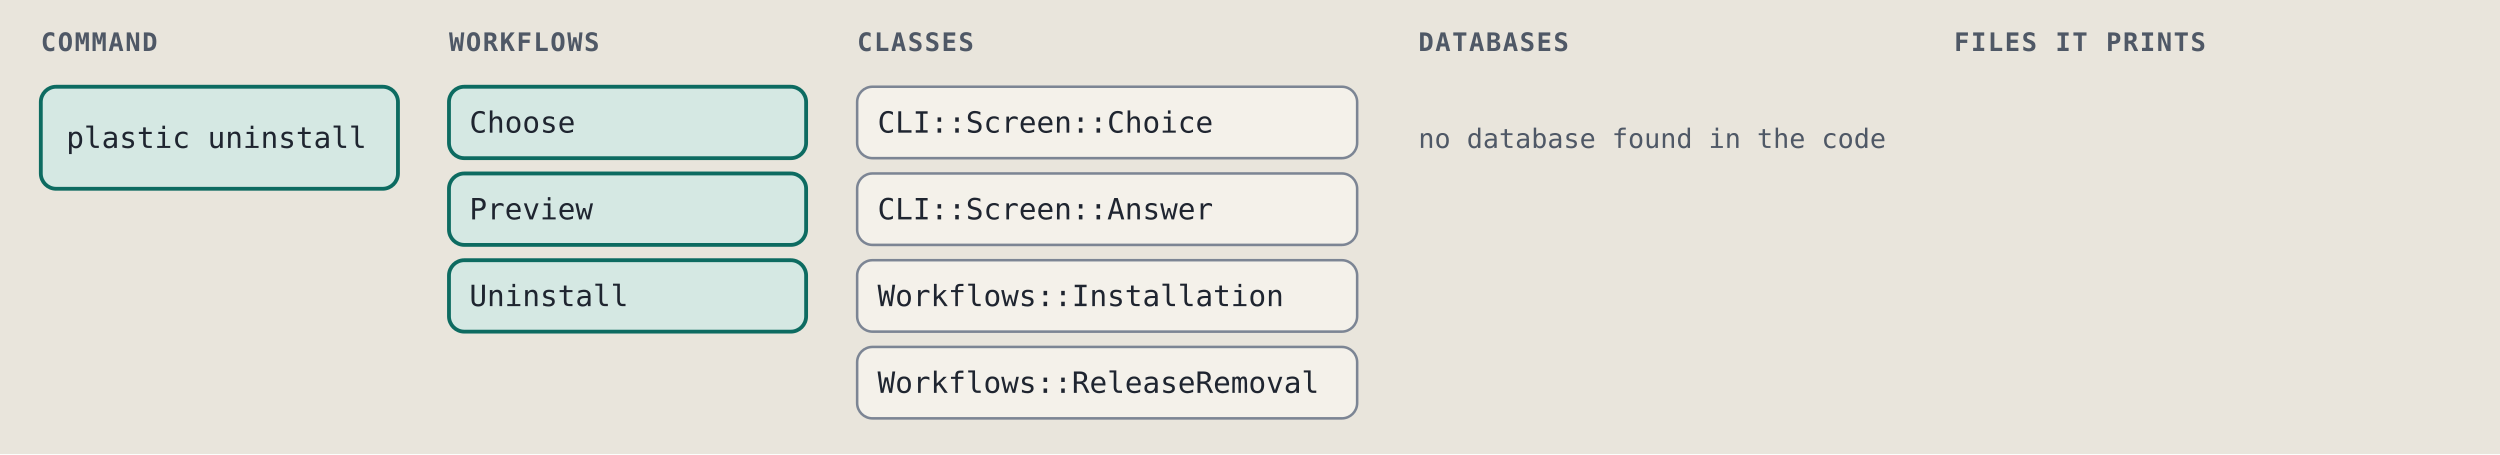
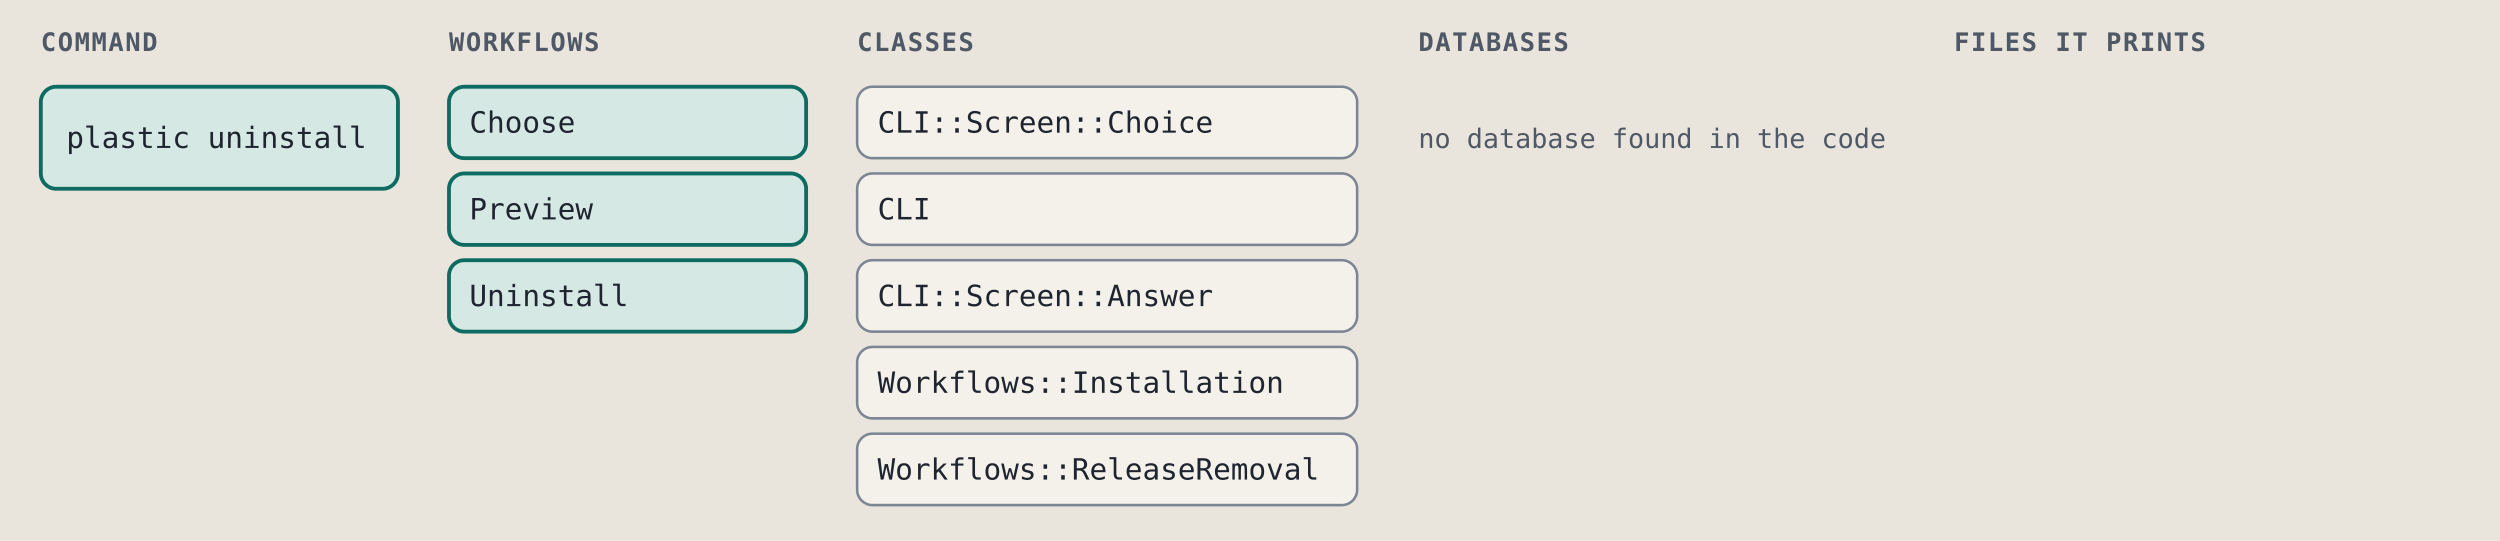
- <svg xmlns="http://www.w3.org/2000/svg" viewBox="0 0 980 178" width="980" height="178" role="img" xml:space="preserve">
+ <svg xmlns="http://www.w3.org/2000/svg" viewBox="0 0 980 212" width="980" height="212" role="img" xml:space="preserve">
  <style>.ground { fill: #e9e5dc; }
.card { fill: #f4f1ea; stroke: #7c8594; stroke-width: 1; }
.lane-code { fill: #d5e8e3; stroke: #0d6b61; stroke-width: 1.5; }
.lane-agent { fill: #f1e2c7; stroke: #9a5508; stroke-width: 1.5; }
.stop-refusal { fill: #e4dcf5; stroke: #5b35b0; stroke-width: 1.2; }
.stop-failure { fill: #f4d9d4; stroke: #a8261b; stroke-width: 1.2; }
.end { fill: #d9e2f0; stroke: #2c4a7a; stroke-width: 1.2; }
.wire { fill: none; stroke: #7c8594; stroke-width: 1.4; }
.wire-read { fill: none; stroke: #7c8594; stroke-width: 1.4; stroke-dasharray: 5 3; }
.wire-refusal { fill: none; stroke: #5b35b0; stroke-width: 1.2; stroke-dasharray: 4 3; }
.wire-failure { fill: none; stroke: #a8261b; stroke-width: 1.2; stroke-dasharray: 4 3; }
.head { fill: #7c8594; }
.t { fill: #1f2530; font: 12px "IBM Plex Sans", system-ui, -apple-system, "Segoe UI", sans-serif; }
.tb { fill: #1f2530; font: 600 13px "IBM Plex Sans", system-ui, -apple-system, "Segoe UI", sans-serif; }
.tm { fill: #1f2530; font: 11.5px "IBM Plex Mono", ui-monospace, Menlo, Consolas, monospace; }
.tag { font: 600 10px "IBM Plex Mono", ui-monospace, Menlo, Consolas, monospace; letter-spacing: .06em; }
.tag-code { fill: #0d6b61; } .tag-agent { fill: #9a5508; } .tag-refusal { fill: #5b35b0; }
.tag-failure { fill: #a8261b; } .tag-end { fill: #2c4a7a; } .tag-muted { fill: #4f5866; }
.tm.tag-muted { font-size: 10.5px; }
.db { fill: #d9e2f0; stroke: #2c4a7a; stroke-width: 1.2; }
.codebox { fill: #f4f1ea; stroke: #7c8594; stroke-width: 1; }
.cx { fill: #1f2530; font: 12px "IBM Plex Mono", ui-monospace, Menlo, Consolas, monospace; white-space: pre; }
.cx-n { fill: #4f5866; font: 11px "IBM Plex Mono", ui-monospace, Menlo, Consolas, monospace; }
.cx-k { fill: #5b35b0; } .cx-s { fill: #9a5508; } .cx-y { fill: #0d6b61; }
.cx-w { fill: #2c4a7a; font-weight: 600; } .cx-t { fill: #a8261b; } .cx-c { fill: #4f5866; font-style: italic; }
.badge { fill: #2c4a7a; } .badge-t { fill: #e9e5dc; font: 600 11px "IBM Plex Mono", ui-monospace, Menlo, Consolas, monospace; }
.bracket { fill: none; stroke: #2c4a7a; stroke-width: 1.4; }
.term { fill: #16191e; stroke: #7c8594; stroke-width: 1; }
.term-t { fill: #e6e2d8; font: 12px "IBM Plex Mono", ui-monospace, Menlo, Consolas, monospace; }
.term-p { fill: #8fd18f; font: 12px "IBM Plex Mono", ui-monospace, Menlo, Consolas, monospace; }
.term-m { fill: #a3abb6; font: 12px "IBM Plex Mono", ui-monospace, Menlo, Consolas, monospace; }
.big { font: 700 36px "IBM Plex Mono", ui-monospace, Menlo, Consolas, monospace; }

@media (prefers-color-scheme: dark) {
.ground { fill: #171a1f; }
.card { fill: #20242b; stroke: #8a93a2; stroke-width: 1; }
.lane-code { fill: #173a36; stroke: #5cc4b4; stroke-width: 1.5; }
.lane-agent { fill: #3d2e17; stroke: #e5a95a; stroke-width: 1.5; }
.stop-refusal { fill: #2d2445; stroke: #b59cf2; stroke-width: 1.2; }
.stop-failure { fill: #45211e; stroke: #f2958a; stroke-width: 1.2; }
.end { fill: #1f2c42; stroke: #97b6e8; stroke-width: 1.2; }
.wire { fill: none; stroke: #8a93a2; stroke-width: 1.4; }
.wire-read { fill: none; stroke: #8a93a2; stroke-width: 1.4; stroke-dasharray: 5 3; }
.wire-refusal { fill: none; stroke: #b59cf2; stroke-width: 1.2; stroke-dasharray: 4 3; }
.wire-failure { fill: none; stroke: #f2958a; stroke-width: 1.2; stroke-dasharray: 4 3; }
.head { fill: #8a93a2; }
.t { fill: #e8e4da; font: 12px "IBM Plex Sans", system-ui, -apple-system, "Segoe UI", sans-serif; }
.tb { fill: #e8e4da; font: 600 13px "IBM Plex Sans", system-ui, -apple-system, "Segoe UI", sans-serif; }
.tm { fill: #e8e4da; font: 11.5px "IBM Plex Mono", ui-monospace, Menlo, Consolas, monospace; }
.tag { font: 600 10px "IBM Plex Mono", ui-monospace, Menlo, Consolas, monospace; letter-spacing: .06em; }
.tag-code { fill: #5cc4b4; } .tag-agent { fill: #e5a95a; } .tag-refusal { fill: #b59cf2; }
.tag-failure { fill: #f2958a; } .tag-end { fill: #97b6e8; } .tag-muted { fill: #b3b9c3; }
.tm.tag-muted { font-size: 10.5px; }
.db { fill: #1f2c42; stroke: #97b6e8; stroke-width: 1.2; }
.codebox { fill: #20242b; stroke: #8a93a2; stroke-width: 1; }
.cx { fill: #e8e4da; font: 12px "IBM Plex Mono", ui-monospace, Menlo, Consolas, monospace; white-space: pre; }
.cx-n { fill: #b3b9c3; font: 11px "IBM Plex Mono", ui-monospace, Menlo, Consolas, monospace; }
.cx-k { fill: #b59cf2; } .cx-s { fill: #e5a95a; } .cx-y { fill: #5cc4b4; }
.cx-w { fill: #97b6e8; font-weight: 600; } .cx-t { fill: #f2958a; } .cx-c { fill: #b3b9c3; font-style: italic; }
.badge { fill: #97b6e8; } .badge-t { fill: #171a1f; font: 600 11px "IBM Plex Mono", ui-monospace, Menlo, Consolas, monospace; }
.bracket { fill: none; stroke: #97b6e8; stroke-width: 1.4; }
.term { fill: #16191e; stroke: #8a93a2; stroke-width: 1; }
.term-t { fill: #e6e2d8; font: 12px "IBM Plex Mono", ui-monospace, Menlo, Consolas, monospace; }
.term-p { fill: #8fd18f; font: 12px "IBM Plex Mono", ui-monospace, Menlo, Consolas, monospace; }
.term-m { fill: #a3abb6; font: 12px "IBM Plex Mono", ui-monospace, Menlo, Consolas, monospace; }
.big { font: 700 36px "IBM Plex Mono", ui-monospace, Menlo, Consolas, monospace; }
}</style>
  <rect width="100%" height="100%" class="ground" />
  <text x="16" y="20" class="tag tag-muted" text-anchor="start">COMMAND</text>
  <text x="176" y="20" class="tag tag-muted" text-anchor="start">WORKFLOWS</text>
  <text x="336" y="20" class="tag tag-muted" text-anchor="start">CLASSES</text>
  <text x="556" y="20" class="tag tag-muted" text-anchor="start">DATABASES</text>
  <text x="766" y="20" class="tag tag-muted" text-anchor="start">FILES IT PRINTS</text>
  <rect x="16" y="34" width="140" height="40" rx="6" class="lane-code" />
  <text x="26" y="58" class="tm" text-anchor="start">plastic uninstall</text>
  <rect x="176" y="34" width="140" height="28" rx="6" class="lane-code" />
  <text x="184" y="52" class="tm" text-anchor="start">Choose</text>
  <rect x="176" y="68" width="140" height="28" rx="6" class="lane-code" />
  <text x="184" y="86" class="tm" text-anchor="start">Preview</text>
  <rect x="176" y="102" width="140" height="28" rx="6" class="lane-code" />
  <text x="184" y="120" class="tm" text-anchor="start">Uninstall</text>
  <rect x="336" y="34" width="196" height="28" rx="6" class="card" />
  <text x="344" y="52" class="tm" text-anchor="start">CLI::Screen::Choice</text>
  <rect x="336" y="68" width="196" height="28" rx="6" class="card" />
-   <text x="344" y="86" class="tm" text-anchor="start">CLI::Screen::Answer</text>
+   <text x="344" y="86" class="tm" text-anchor="start">CLI</text>
  <rect x="336" y="102" width="196" height="28" rx="6" class="card" />
-   <text x="344" y="120" class="tm" text-anchor="start">Workflows::Installation</text>
+   <text x="344" y="120" class="tm" text-anchor="start">CLI::Screen::Answer</text>
  <rect x="336" y="136" width="196" height="28" rx="6" class="card" />
-   <text x="344" y="154" class="tm" text-anchor="start">Workflows::ReleaseRemoval</text>
+   <text x="344" y="154" class="tm" text-anchor="start">Workflows::Installation</text>
+   <rect x="336" y="170" width="196" height="28" rx="6" class="card" />
+   <text x="344" y="188" class="tm" text-anchor="start">Workflows::ReleaseRemoval</text>
  <text x="556" y="58" class="tm tag-muted" text-anchor="start">no database found in the code</text>
</svg>
